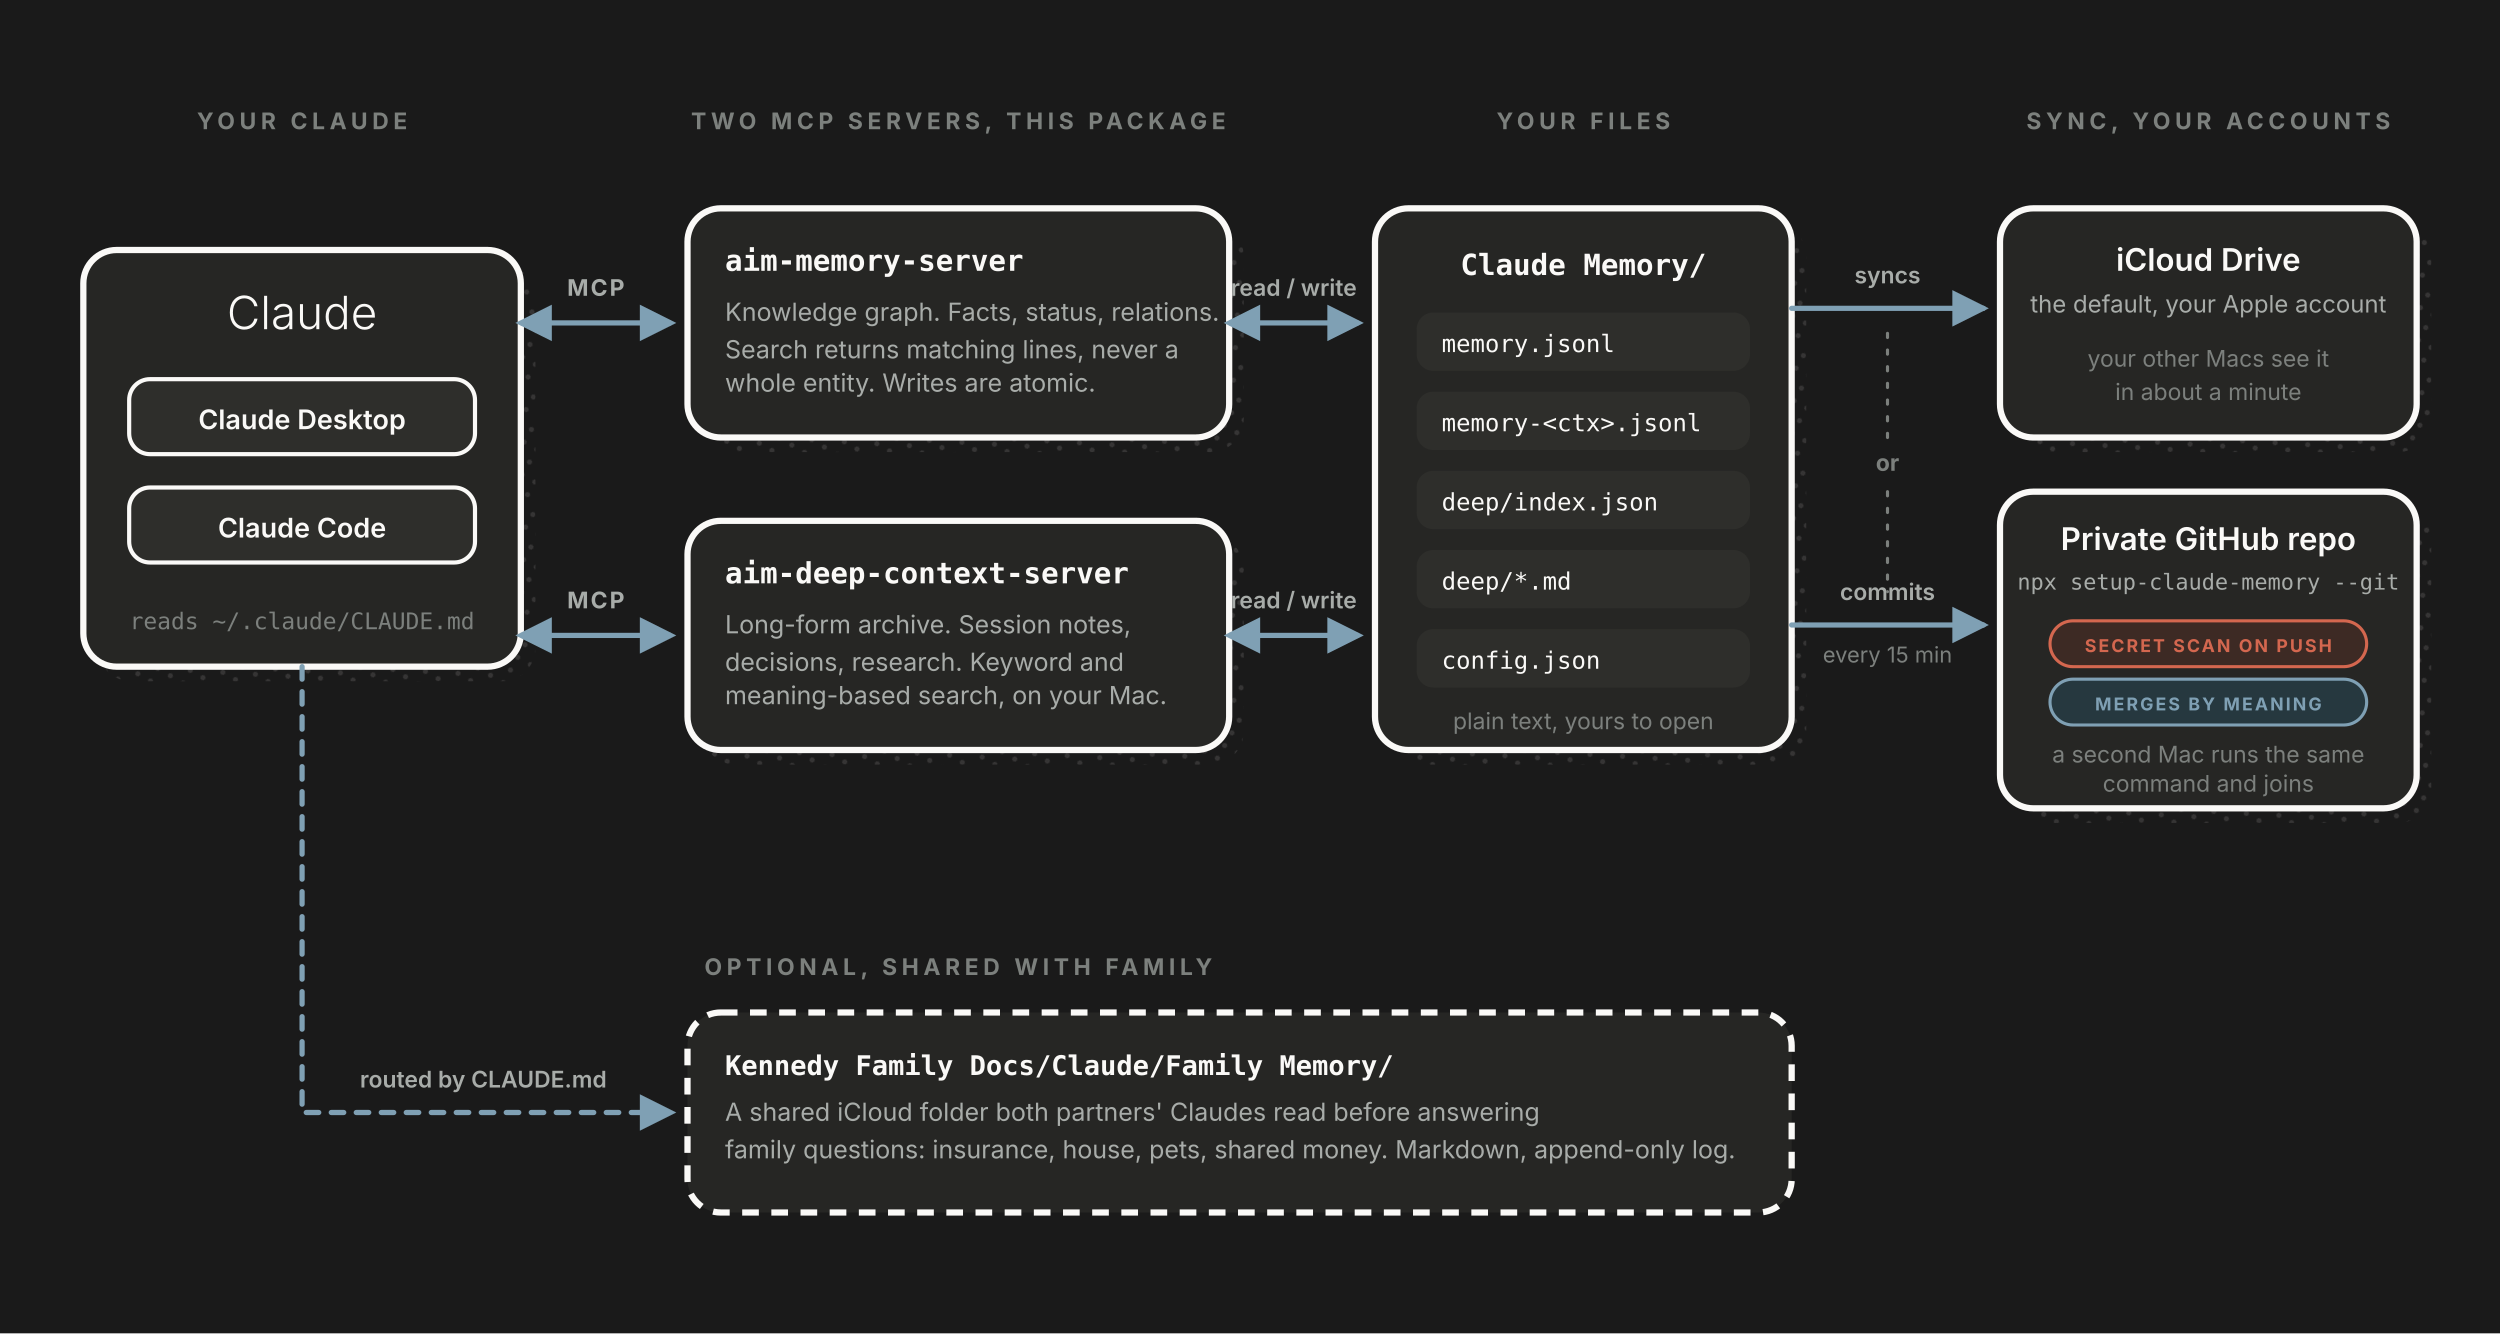
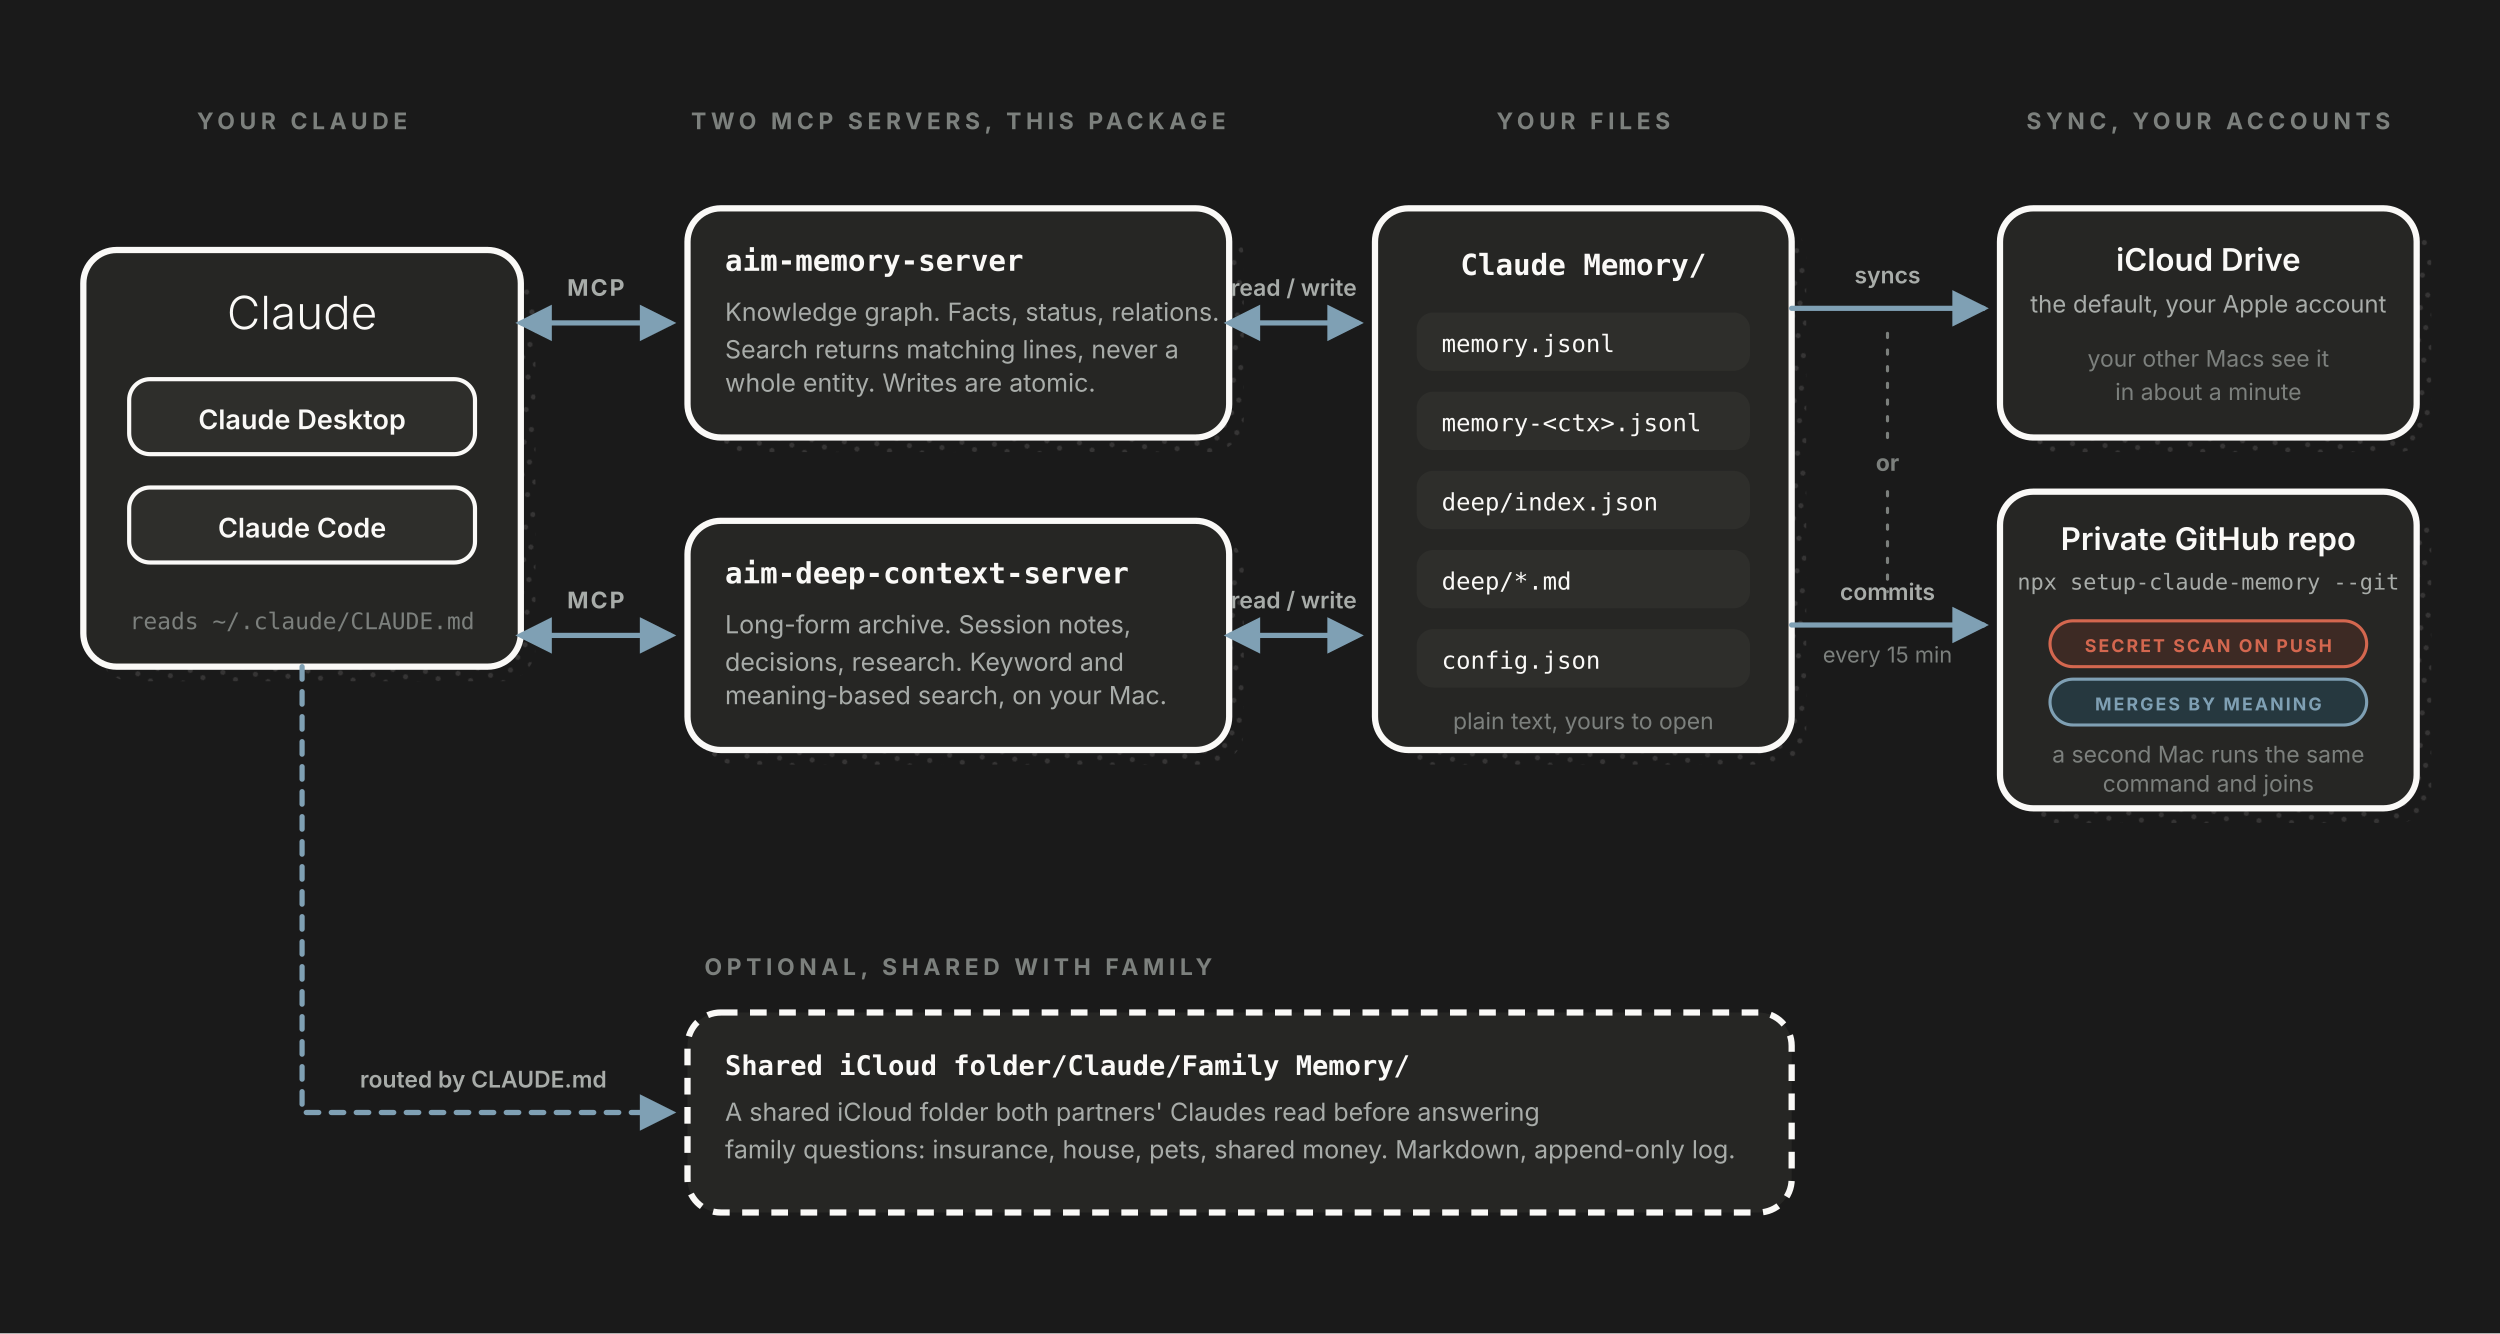
<svg xmlns="http://www.w3.org/2000/svg" viewBox="0 0 1200 640" width="1200" height="640" role="img" aria-label="How setup-claude-memory works: your Claude talks over MCP to two servers from this package, which read and write plain files in your memory folder; the folder syncs through iCloud Drive by default or a private GitHub repo you own, with a secret scan before every push. An optional shared family folder is read before family questions.">
  <defs>
    <pattern id="dots" width="7" height="7" patternUnits="userSpaceOnUse" patternTransform="rotate(30)">
      <circle cx="2" cy="2" r="1.25" fill="#FAF9F7" fill-opacity="0.12" />
    </pattern>
    <marker id="arrow" viewBox="0 0 10 10" refX="8.5" refY="5" markerWidth="7" markerHeight="7" orient="auto-start-reverse">
      <path d="M0,0 L10,5 L0,10 z" fill="#7FA0B4" />
    </marker>
    <marker id="arrowInk" viewBox="0 0 10 10" refX="8.5" refY="5" markerWidth="7" markerHeight="7" orient="auto-start-reverse">
      <path d="M0,0 L10,5 L0,10 z" fill="#FAF9F7" />
    </marker>
  </defs>
  <rect width="1200" height="640" fill="#1A1A1A" />
  <text x="145" y="62" font-family="Manrope, Inter, -apple-system, 'Helvetica Neue', Helvetica, Arial, sans-serif" font-size="11" font-weight="700" fill="#7C807D" text-anchor="middle" letter-spacing="2.2" opacity="1">YOUR CLAUDE</text>
  <text x="460" y="62" font-family="Manrope, Inter, -apple-system, 'Helvetica Neue', Helvetica, Arial, sans-serif" font-size="11" font-weight="700" fill="#7C807D" text-anchor="middle" letter-spacing="2.2" opacity="1">TWO MCP SERVERS, THIS PACKAGE</text>
  <text x="760" y="62" font-family="Manrope, Inter, -apple-system, 'Helvetica Neue', Helvetica, Arial, sans-serif" font-size="11" font-weight="700" fill="#7C807D" text-anchor="middle" letter-spacing="2.2" opacity="1">YOUR FILES</text>
  <text x="1060" y="62" font-family="Manrope, Inter, -apple-system, 'Helvetica Neue', Helvetica, Arial, sans-serif" font-size="11" font-weight="700" fill="#7C807D" text-anchor="middle" letter-spacing="2.2" opacity="1">SYNC, YOUR ACCOUNTS</text>
  <rect x="47" y="127" width="210" height="200" rx="16" fill="url(#dots)" />
  <rect x="40" y="120" width="210" height="200" rx="16" fill="#262624" stroke="#FAF9F7" stroke-width="3" />
  <text x="145" y="158" font-family="Manrope, Inter, -apple-system, 'Helvetica Neue', Helvetica, Arial, sans-serif" font-size="22" font-weight="300" fill="#FAF9F7" text-anchor="middle" letter-spacing="0" opacity="1">Claude</text>
  <rect x="62" y="182" width="166" height="36" rx="10" fill="#2E2E2B" stroke="#FAF9F7" stroke-width="2" />
  <text x="145" y="206" font-family="Manrope, Inter, -apple-system, 'Helvetica Neue', Helvetica, Arial, sans-serif" font-size="13" font-weight="600" fill="#FAF9F7" text-anchor="middle" letter-spacing="0" opacity="1">Claude Desktop</text>
  <rect x="62" y="234" width="166" height="36" rx="10" fill="#2E2E2B" stroke="#FAF9F7" stroke-width="2" />
  <text x="145" y="258" font-family="Manrope, Inter, -apple-system, 'Helvetica Neue', Helvetica, Arial, sans-serif" font-size="13" font-weight="600" fill="#FAF9F7" text-anchor="middle" letter-spacing="0" opacity="1">Claude Code</text>
  <text x="145" y="302" font-family="ui-monospace, SFMono-Regular, Menlo, Consolas, monospace" font-size="11" font-weight="400" fill="#7C807D" text-anchor="middle" letter-spacing="0" opacity="1">reads ~/.claude/CLAUDE.md</text>
  <rect x="337" y="107" width="260" height="110" rx="16" fill="url(#dots)" />
  <rect x="330" y="100" width="260" height="110" rx="16" fill="#262624" stroke="#FAF9F7" stroke-width="3" />
  <text x="348" y="130" font-family="ui-monospace, SFMono-Regular, Menlo, Consolas, monospace" font-size="14" font-weight="600" fill="#FAF9F7" text-anchor="start" letter-spacing="0" opacity="1">aim-memory-server</text>
  <text x="348" y="154" font-family="Manrope, Inter, -apple-system, 'Helvetica Neue', Helvetica, Arial, sans-serif" font-size="12" font-weight="400" fill="#A8ACA9" text-anchor="start" letter-spacing="0" opacity="1">Knowledge graph. Facts, status, relations.</text>
  <text x="348" y="172" font-family="Manrope, Inter, -apple-system, 'Helvetica Neue', Helvetica, Arial, sans-serif" font-size="12" font-weight="400" fill="#A8ACA9" text-anchor="start" letter-spacing="0" opacity="1">Search returns matching lines, never a</text>
  <text x="348" y="188" font-family="Manrope, Inter, -apple-system, 'Helvetica Neue', Helvetica, Arial, sans-serif" font-size="12" font-weight="400" fill="#A8ACA9" text-anchor="start" letter-spacing="0" opacity="1">whole entity. Writes are atomic.</text>
  <rect x="337" y="257" width="260" height="110" rx="16" fill="url(#dots)" />
  <rect x="330" y="250" width="260" height="110" rx="16" fill="#262624" stroke="#FAF9F7" stroke-width="3" />
  <text x="348" y="280" font-family="ui-monospace, SFMono-Regular, Menlo, Consolas, monospace" font-size="14" font-weight="600" fill="#FAF9F7" text-anchor="start" letter-spacing="0" opacity="1">aim-deep-context-server</text>
  <text x="348" y="304" font-family="Manrope, Inter, -apple-system, 'Helvetica Neue', Helvetica, Arial, sans-serif" font-size="12" font-weight="400" fill="#A8ACA9" text-anchor="start" letter-spacing="0" opacity="1">Long-form archive. Session notes,</text>
  <text x="348" y="322" font-family="Manrope, Inter, -apple-system, 'Helvetica Neue', Helvetica, Arial, sans-serif" font-size="12" font-weight="400" fill="#A8ACA9" text-anchor="start" letter-spacing="0" opacity="1">decisions, research. Keyword and</text>
  <text x="348" y="338" font-family="Manrope, Inter, -apple-system, 'Helvetica Neue', Helvetica, Arial, sans-serif" font-size="12" font-weight="400" fill="#A8ACA9" text-anchor="start" letter-spacing="0" opacity="1">meaning-based search, on your Mac.</text>
  <rect x="667" y="107" width="200" height="260" rx="16" fill="url(#dots)" />
  <rect x="660" y="100" width="200" height="260" rx="16" fill="#262624" stroke="#FAF9F7" stroke-width="3" />
  <text x="760" y="132" font-family="ui-monospace, SFMono-Regular, Menlo, Consolas, monospace" font-size="14" font-weight="600" fill="#FAF9F7" text-anchor="middle" letter-spacing="0" opacity="1">Claude Memory/</text>
  <rect x="680" y="150" width="160" height="28" rx="8" fill="#2E2E2B" />
  <text x="692" y="169" font-family="ui-monospace, SFMono-Regular, Menlo, Consolas, monospace" font-size="11.5" font-weight="400" fill="#FAF9F7" text-anchor="start" letter-spacing="0" opacity="1">memory.jsonl</text>
  <rect x="680" y="188" width="160" height="28" rx="8" fill="#2E2E2B" />
  <text x="692" y="207" font-family="ui-monospace, SFMono-Regular, Menlo, Consolas, monospace" font-size="11.5" font-weight="400" fill="#FAF9F7" text-anchor="start" letter-spacing="0" opacity="1">memory-&lt;ctx&gt;.jsonl</text>
  <rect x="680" y="226" width="160" height="28" rx="8" fill="#2E2E2B" />
  <text x="692" y="245" font-family="ui-monospace, SFMono-Regular, Menlo, Consolas, monospace" font-size="11.5" font-weight="400" fill="#FAF9F7" text-anchor="start" letter-spacing="0" opacity="1">deep/index.json</text>
  <rect x="680" y="264" width="160" height="28" rx="8" fill="#2E2E2B" />
  <text x="692" y="283" font-family="ui-monospace, SFMono-Regular, Menlo, Consolas, monospace" font-size="11.5" font-weight="400" fill="#FAF9F7" text-anchor="start" letter-spacing="0" opacity="1">deep/*.md</text>
  <rect x="680" y="302" width="160" height="28" rx="8" fill="#2E2E2B" />
  <text x="692" y="321" font-family="ui-monospace, SFMono-Regular, Menlo, Consolas, monospace" font-size="11.5" font-weight="400" fill="#FAF9F7" text-anchor="start" letter-spacing="0" opacity="1">config.json</text>
  <text x="760" y="350" font-family="Manrope, Inter, -apple-system, 'Helvetica Neue', Helvetica, Arial, sans-serif" font-size="11" font-weight="400" fill="#7C807D" text-anchor="middle" letter-spacing="0" opacity="1">plain text, yours to open</text>
  <rect x="967" y="107" width="200" height="110" rx="16" fill="url(#dots)" />
  <rect x="960" y="100" width="200" height="110" rx="16" fill="#262624" stroke="#FAF9F7" stroke-width="3" />
  <text x="1060" y="130" font-family="Manrope, Inter, -apple-system, 'Helvetica Neue', Helvetica, Arial, sans-serif" font-size="15" font-weight="600" fill="#FAF9F7" text-anchor="middle" letter-spacing="0" opacity="1">iCloud Drive</text>
  <text x="1060" y="150" font-family="Manrope, Inter, -apple-system, 'Helvetica Neue', Helvetica, Arial, sans-serif" font-size="11.5" font-weight="400" fill="#A8ACA9" text-anchor="middle" letter-spacing="0" opacity="1">the default, your Apple account</text>
  <text x="1060" y="176" font-family="Manrope, Inter, -apple-system, 'Helvetica Neue', Helvetica, Arial, sans-serif" font-size="11" font-weight="400" fill="#7C807D" text-anchor="middle" letter-spacing="0" opacity="1">your other Macs see it</text>
  <text x="1060" y="192" font-family="Manrope, Inter, -apple-system, 'Helvetica Neue', Helvetica, Arial, sans-serif" font-size="11" font-weight="400" fill="#7C807D" text-anchor="middle" letter-spacing="0" opacity="1">in about a minute</text>
  <rect x="967" y="243" width="200" height="152" rx="16" fill="url(#dots)" />
  <rect x="960" y="236" width="200" height="152" rx="16" fill="#262624" stroke="#FAF9F7" stroke-width="3" />
  <text x="1060" y="264" font-family="Manrope, Inter, -apple-system, 'Helvetica Neue', Helvetica, Arial, sans-serif" font-size="15" font-weight="600" fill="#FAF9F7" text-anchor="middle" letter-spacing="0" opacity="1">Private GitHub repo</text>
  <text x="1060" y="283" font-family="ui-monospace, SFMono-Regular, Menlo, Consolas, monospace" font-size="10.5" font-weight="400" fill="#A8ACA9" text-anchor="middle" letter-spacing="0" opacity="1">npx setup-claude-memory --git</text>
  <rect x="984" y="298" width="152" height="22" rx="11" fill="#3D2A24" stroke="#D4674F" stroke-width="1.5" />
  <text x="1060" y="313" font-family="Manrope, Inter, -apple-system, 'Helvetica Neue', Helvetica, Arial, sans-serif" font-size="8.5" font-weight="700" fill="#D4674F" text-anchor="middle" letter-spacing="1" opacity="1">SECRET SCAN ON PUSH</text>
  <rect x="984" y="326" width="152" height="22" rx="11" fill="#26383F" stroke="#7FA0B4" stroke-width="1.5" />
  <text x="1060" y="341" font-family="Manrope, Inter, -apple-system, 'Helvetica Neue', Helvetica, Arial, sans-serif" font-size="8.5" font-weight="700" fill="#7FA0B4" text-anchor="middle" letter-spacing="1" opacity="1">MERGES BY MEANING</text>
  <text x="1060" y="366" font-family="Manrope, Inter, -apple-system, 'Helvetica Neue', Helvetica, Arial, sans-serif" font-size="11" font-weight="400" fill="#7C807D" text-anchor="middle" letter-spacing="0" opacity="1">a second Mac runs the same</text>
  <text x="1060" y="380" font-family="Manrope, Inter, -apple-system, 'Helvetica Neue', Helvetica, Arial, sans-serif" font-size="11" font-weight="400" fill="#7C807D" text-anchor="middle" letter-spacing="0" opacity="1">command and joins</text>
  <line x1="250" y1="155" x2="322" y2="155" stroke="#7FA0B4" stroke-width="2.5" marker-start="url(#arrow)" marker-end="url(#arrow)" />
  <text x="286" y="142" font-family="Manrope, Inter, -apple-system, 'Helvetica Neue', Helvetica, Arial, sans-serif" font-size="11" font-weight="700" fill="#A8ACA9" text-anchor="middle" letter-spacing="1" opacity="1">MCP</text>
  <line x1="250" y1="305" x2="322" y2="305" stroke="#7FA0B4" stroke-width="2.5" marker-start="url(#arrow)" marker-end="url(#arrow)" />
  <text x="286" y="292" font-family="Manrope, Inter, -apple-system, 'Helvetica Neue', Helvetica, Arial, sans-serif" font-size="11" font-weight="700" fill="#A8ACA9" text-anchor="middle" letter-spacing="1" opacity="1">MCP</text>
  <line x1="590" y1="155" x2="652" y2="155" stroke="#7FA0B4" stroke-width="2.5" marker-start="url(#arrow)" marker-end="url(#arrow)" />
  <text x="621" y="142" font-family="Manrope, Inter, -apple-system, 'Helvetica Neue', Helvetica, Arial, sans-serif" font-size="11" font-weight="600" fill="#A8ACA9" text-anchor="middle" letter-spacing="0" opacity="1">read / write</text>
  <line x1="590" y1="305" x2="652" y2="305" stroke="#7FA0B4" stroke-width="2.5" marker-start="url(#arrow)" marker-end="url(#arrow)" />
  <text x="621" y="292" font-family="Manrope, Inter, -apple-system, 'Helvetica Neue', Helvetica, Arial, sans-serif" font-size="11" font-weight="600" fill="#A8ACA9" text-anchor="middle" letter-spacing="0" opacity="1">read / write</text>
  <polyline points="860,148 952,148" fill="none" stroke="#7FA0B4" stroke-width="2.5" stroke-linejoin="round" stroke-linecap="round" marker-end="url(#arrow)" />
  <text x="906" y="136" font-family="Manrope, Inter, -apple-system, 'Helvetica Neue', Helvetica, Arial, sans-serif" font-size="11" font-weight="600" fill="#A8ACA9" text-anchor="middle" letter-spacing="0" opacity="1">syncs</text>
  <polyline points="860,300 952,300" fill="none" stroke="#7FA0B4" stroke-width="2.5" stroke-linejoin="round" stroke-linecap="round" marker-end="url(#arrow)" />
  <text x="906" y="288" font-family="Manrope, Inter, -apple-system, 'Helvetica Neue', Helvetica, Arial, sans-serif" font-size="11" font-weight="600" fill="#A8ACA9" text-anchor="middle" letter-spacing="0" opacity="1">commits</text>
  <text x="906" y="318" font-family="Manrope, Inter, -apple-system, 'Helvetica Neue', Helvetica, Arial, sans-serif" font-size="10.5" font-weight="400" fill="#7C807D" text-anchor="middle" letter-spacing="0" opacity="1">every 15 min</text>
  <text x="906" y="226" font-family="Manrope, Inter, -apple-system, 'Helvetica Neue', Helvetica, Arial, sans-serif" font-size="11" font-weight="700" fill="#7C807D" text-anchor="middle" letter-spacing="0" opacity="1">or</text>
  <line x1="906" y1="160" x2="906" y2="212" stroke="#7C807D" stroke-width="1.5" stroke-dasharray="2 6" stroke-linecap="round" />
  <line x1="906" y1="236" x2="906" y2="284" stroke="#7C807D" stroke-width="1.5" stroke-dasharray="2 6" stroke-linecap="round" />
  <text x="460" y="468" font-family="Manrope, Inter, -apple-system, 'Helvetica Neue', Helvetica, Arial, sans-serif" font-size="11" font-weight="700" fill="#7C807D" text-anchor="middle" letter-spacing="2.2" opacity="1">OPTIONAL, SHARED WITH FAMILY</text>
  <rect x="330" y="486" width="530" height="96" rx="16" fill="#262624" stroke="#FAF9F7" stroke-width="3" stroke-dasharray="8 6" />
-   <text x="348" y="516" font-family="ui-monospace, SFMono-Regular, Menlo, Consolas, monospace" font-size="13" font-weight="600" fill="#FAF9F7" text-anchor="start" letter-spacing="0" opacity="1">Kennedy Family Docs/Claude/Family Memory/</text>
+   <text x="348" y="516" font-family="ui-monospace, SFMono-Regular, Menlo, Consolas, monospace" font-size="13" font-weight="600" fill="#FAF9F7" text-anchor="start" letter-spacing="0" opacity="1">Shared iCloud folder/Claude/Family Memory/</text>
  <text x="348" y="538" font-family="Manrope, Inter, -apple-system, 'Helvetica Neue', Helvetica, Arial, sans-serif" font-size="12" font-weight="400" fill="#A8ACA9" text-anchor="start" letter-spacing="0" opacity="1">A shared iCloud folder both partners' Claudes read before answering</text>
  <text x="348" y="556" font-family="Manrope, Inter, -apple-system, 'Helvetica Neue', Helvetica, Arial, sans-serif" font-size="12" font-weight="400" fill="#A8ACA9" text-anchor="start" letter-spacing="0" opacity="1">family questions: insurance, house, pets, shared money. Markdown, append-only log.</text>
  <polyline points="145,320 145,534 322,534" fill="none" stroke="#7FA0B4" stroke-width="2.5" stroke-linejoin="round" stroke-linecap="round" marker-end="url(#arrow)" stroke-dasharray="6 6" />
  <text x="232" y="522" font-family="Manrope, Inter, -apple-system, 'Helvetica Neue', Helvetica, Arial, sans-serif" font-size="11" font-weight="600" fill="#A8ACA9" text-anchor="middle" letter-spacing="0" opacity="1">routed by CLAUDE.md</text>
</svg>
